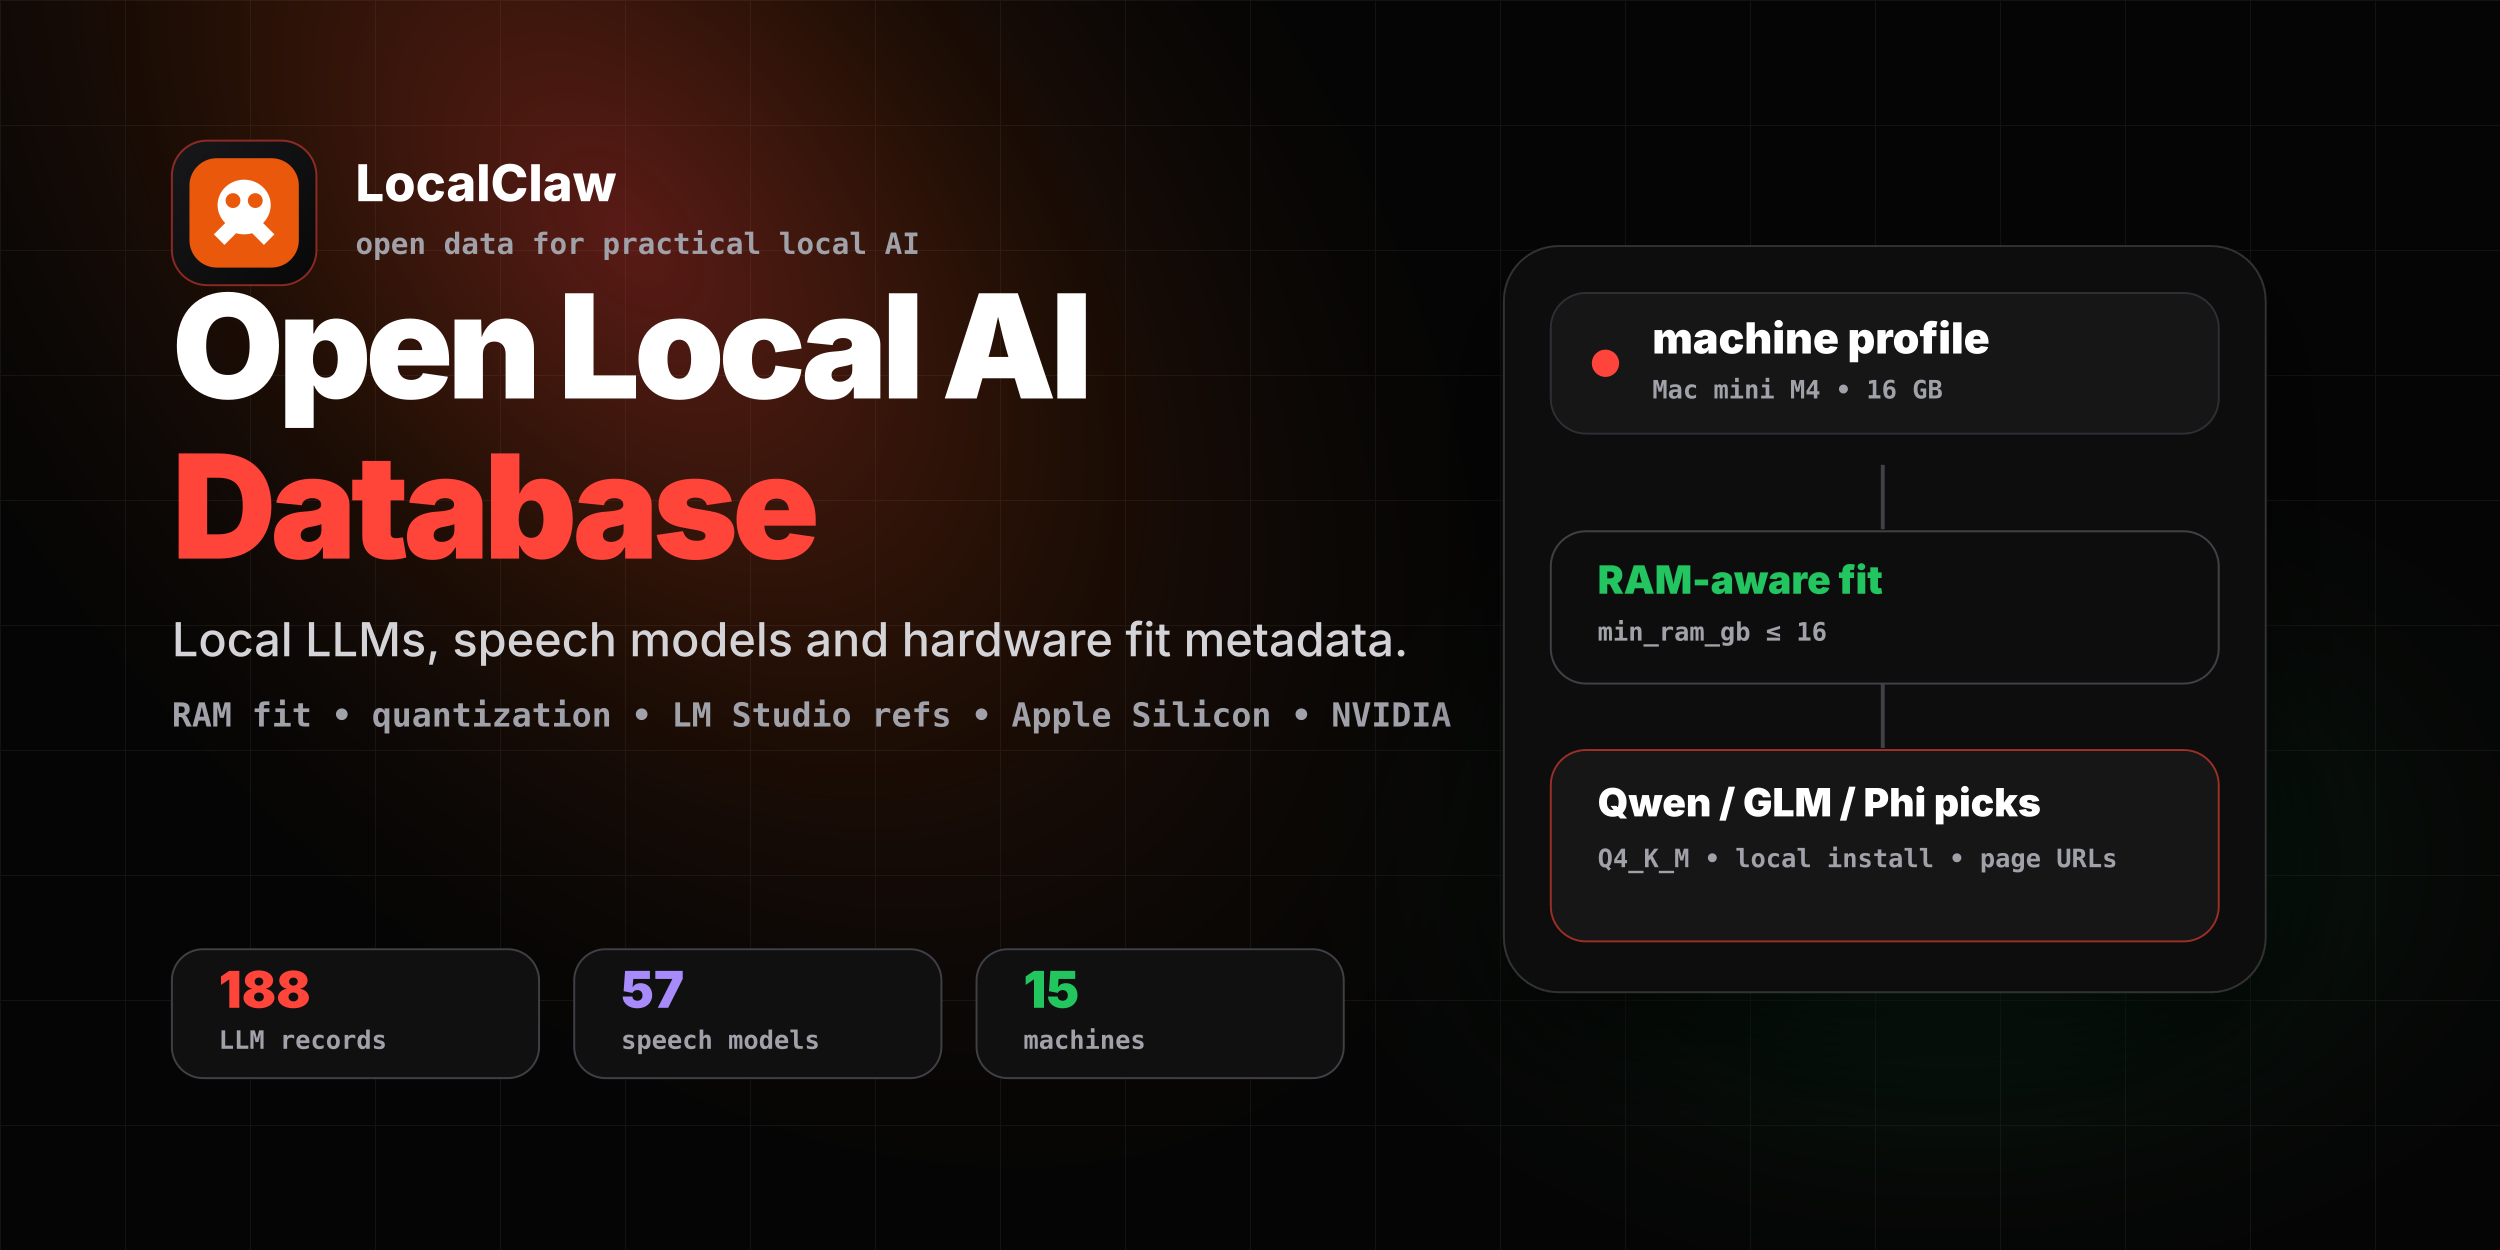
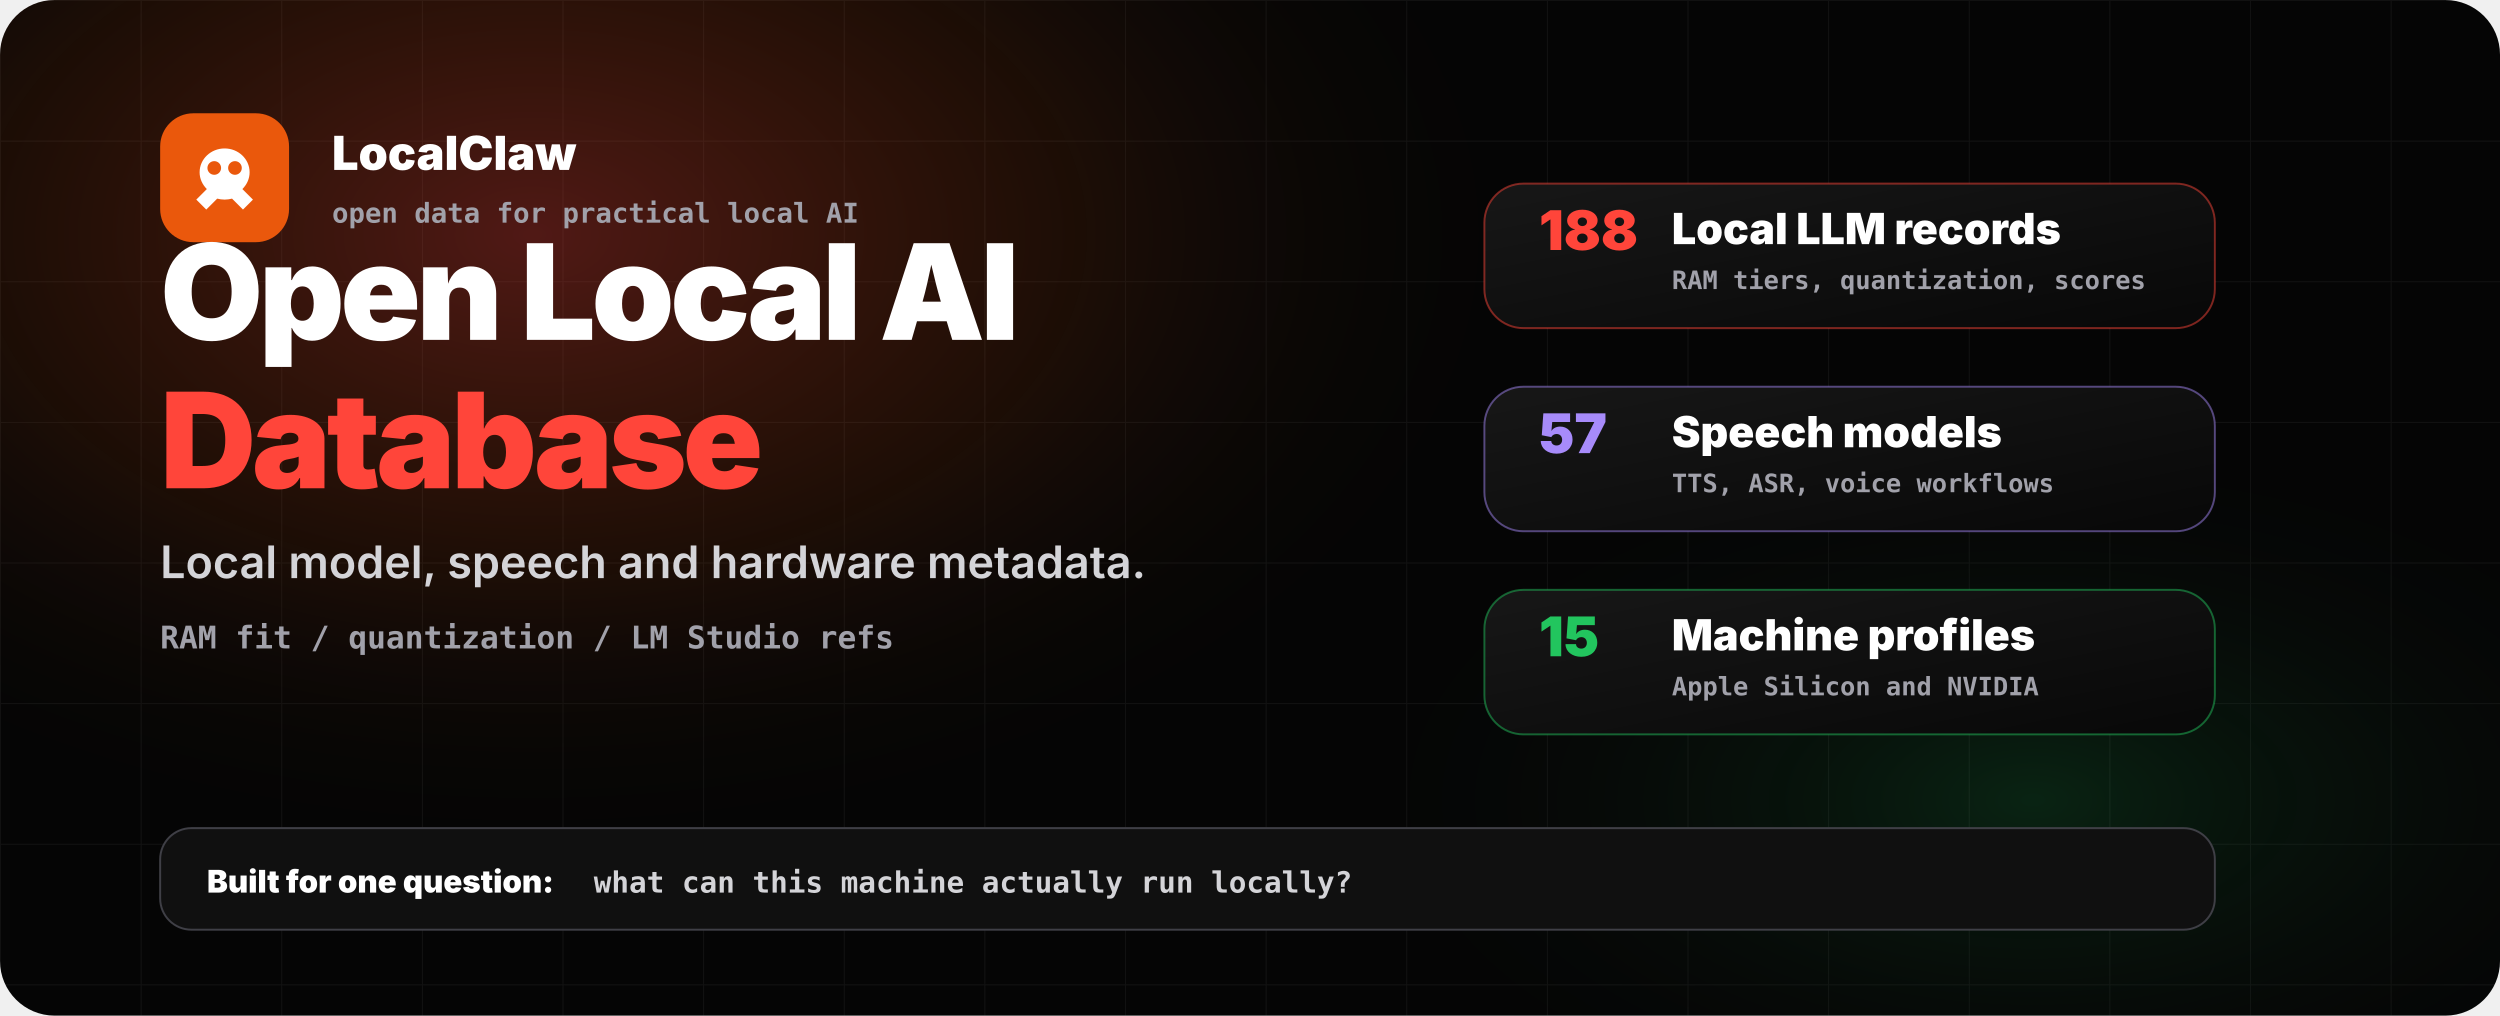
- <svg xmlns="http://www.w3.org/2000/svg" width="1280" height="640" viewBox="0 0 1280 640" fill="none" role="img" aria-labelledby="title desc">
+ <svg xmlns="http://www.w3.org/2000/svg" width="1280" height="520" viewBox="0 0 1280 520" fill="none" role="img" aria-labelledby="title desc">
  <defs>
-     <radialGradient id="glow" cx="0" cy="0" r="1" gradientUnits="userSpaceOnUse" gradientTransform="translate(320 120) rotate(50) scale(620 380)">
-       <stop stop-color="#ff453a" stop-opacity=".34" />
-       <stop offset=".45" stop-color="#ea580c" stop-opacity=".12" />
+     <radialGradient id="orangeGlow" cx="0" cy="0" r="1" gradientUnits="userSpaceOnUse" gradientTransform="translate(270 120) scale(520 320)">
+       <stop stop-color="#ff453a" stop-opacity=".30" />
+       <stop offset=".55" stop-color="#ea580c" stop-opacity=".10" />
      <stop offset="1" stop-color="#050505" stop-opacity="0" />
    </radialGradient>
-     <radialGradient id="greenGlow" cx="0" cy="0" r="1" gradientUnits="userSpaceOnUse" gradientTransform="translate(1000 440) scale(360 240)">
-       <stop stop-color="#22c55e" stop-opacity=".22" />
+     <radialGradient id="greenGlow" cx="0" cy="0" r="1" gradientUnits="userSpaceOnUse" gradientTransform="translate(1040 410) scale(360 190)">
+       <stop stop-color="#22c55e" stop-opacity=".16" />
      <stop offset="1" stop-color="#050505" stop-opacity="0" />
    </radialGradient>
-     <linearGradient id="panel" x1="0" y1="0" x2="1" y2="1">
-       <stop stop-color="#18181b" />
+     <pattern id="grid" width="72" height="72" patternUnits="userSpaceOnUse">
+       <path d="M72 0H0V72" stroke="#ffffff" stroke-opacity=".05" />
+     </pattern>
+     <linearGradient id="card" x1="0" y1="0" x2="1" y2="1">
+       <stop stop-color="#171717" />
      <stop offset="1" stop-color="#080808" />
    </linearGradient>
-     <pattern id="grid" width="64" height="64" patternUnits="userSpaceOnUse">
-       <path d="M64 0H0V64" stroke="#ffffff" stroke-opacity=".055" />
-     </pattern>
-     <filter id="softShadow" x="-20%" y="-20%" width="140%" height="140%">
-       <feDropShadow dx="0" dy="24" stdDeviation="28" flood-color="#000000" flood-opacity=".55" />
-     </filter>
  </defs>
-   <rect width="1280" height="640" fill="#050505" />
-   <rect width="1280" height="640" fill="url(#grid)" />
-   <rect width="1280" height="640" fill="url(#glow)" />
-   <rect width="1280" height="640" fill="url(#greenGlow)" />
-   <g transform="translate(88 72)">
-     <rect x="0" y="0" width="74" height="74" rx="18" fill="url(#panel)" stroke="#ff453a" stroke-opacity=".5" />
-     <rect x="9" y="9" width="56" height="56" rx="14" fill="#ea580c" />
-     <path d="M37 20c-7.5 0-13.6 5.8-13.6 13 0 3.5 1.5 6.8 3.9 9.2l-5.8 5.8 5.4 5.4 6-6c1.3.4 2.7.6 4.1.6s2.8-.2 4.1-.6l6 6 5.4-5.4-5.8-5.8c2.4-2.4 3.9-5.7 3.9-9.2 0-7.2-6.1-13-13.6-13Zm-5.7 14.5a3.8 3.8 0 1 1 0-7.6 3.8 3.8 0 0 1 0 7.6Zm11.4 0a3.8 3.8 0 1 1 0-7.6 3.8 3.8 0 0 1 0 7.6Z" fill="#fff" />
-     <text x="94" y="31" fill="#ffffff" font-family="Inter, Arial, sans-serif" font-size="26" font-weight="800">LocalClaw</text>
-     <text x="94" y="58" fill="#a1a1aa" font-family="ui-monospace, SFMono-Regular, Menlo, monospace" font-size="15" font-weight="700">open data for practical local AI</text>
+   <rect width="1280" height="520" rx="28" fill="#050505" />
+   <rect width="1280" height="520" rx="28" fill="url(#grid)" />
+   <rect width="1280" height="520" rx="28" fill="url(#orangeGlow)" />
+   <rect width="1280" height="520" rx="28" fill="url(#greenGlow)" />
+   <g transform="translate(82 58)">
+     <rect width="66" height="66" rx="17" fill="#ea580c" />
+     <path d="M33 18c-7 0-12.8 5.4-12.8 12.2 0 3.3 1.4 6.3 3.7 8.6l-5.4 5.4 5.1 5.1 5.6-5.6c1.2.3 2.5.5 3.8.5s2.6-.2 3.8-.5l5.6 5.6 5.1-5.1-5.4-5.4c2.3-2.3 3.7-5.3 3.7-8.6C45.8 23.4 40 18 33 18Zm-5.3 13.5a3.5 3.5 0 1 1 0-7 3.5 3.5 0 0 1 0 7Zm10.6 0a3.5 3.5 0 1 1 0-7 3.5 3.5 0 0 1 0 7Z" fill="#fff" />
+     <text x="88" y="29" fill="#ffffff" font-family="Inter, Arial, sans-serif" font-size="24" font-weight="850">LocalClaw</text>
+     <text x="88" y="56" fill="#a1a1aa" font-family="ui-monospace, SFMono-Regular, Menlo, monospace" font-size="14" font-weight="750">open data for practical local AI</text>
  </g>
-   <g transform="translate(88 204)">
-     <text fill="#ffffff" font-family="Inter, Arial, sans-serif" font-size="74" font-weight="900" letter-spacing="-3">
+   <g transform="translate(82 174)">
+     <text fill="#ffffff" font-family="Inter, Arial, sans-serif" font-size="68" font-weight="950" letter-spacing="-2.2">
      <tspan x="0" y="0">Open Local AI</tspan>
-       <tspan x="0" y="82" fill="#ff453a">Database</tspan>
+       <tspan x="0" y="76" fill="#ff453a">Database</tspan>
    </text>
-     <text x="0" y="132" fill="#d4d4d8" font-family="Inter, Arial, sans-serif" font-size="24" font-weight="500">
-       Local LLMs, speech models and hardware fit metadata.
-     </text>
-     <text x="0" y="168" fill="#a1a1aa" font-family="ui-monospace, SFMono-Regular, Menlo, monospace" font-size="17" font-weight="700">
-       RAM fit • quantization • LM Studio refs • Apple Silicon • NVIDIA
-     </text>
+     <text x="0" y="122" fill="#d4d4d8" font-family="Inter, Arial, sans-serif" font-size="23" font-weight="600">Local model, speech and hardware metadata.</text>
+     <text x="0" y="158" fill="#a1a1aa" font-family="ui-monospace, SFMono-Regular, Menlo, monospace" font-size="16" font-weight="800">RAM fit / quantization / LM Studio refs</text>
  </g>
-   <g transform="translate(88 486)">
-     <rect width="188" height="66" rx="16" fill="#101010" stroke="#3f3f46" />
-     <text x="24" y="30" fill="#ff453a" font-family="Inter, Arial, sans-serif" font-size="26" font-weight="900">188</text>
-     <text x="24" y="51" fill="#a1a1aa" font-family="ui-monospace, SFMono-Regular, Menlo, monospace" font-size="13" font-weight="800">LLM records</text>
-     <rect x="206" width="188" height="66" rx="16" fill="#101010" stroke="#3f3f46" />
-     <text x="230" y="30" fill="#a78bfa" font-family="Inter, Arial, sans-serif" font-size="26" font-weight="900">57</text>
-     <text x="230" y="51" fill="#a1a1aa" font-family="ui-monospace, SFMono-Regular, Menlo, monospace" font-size="13" font-weight="800">speech models</text>
-     <rect x="412" width="188" height="66" rx="16" fill="#101010" stroke="#3f3f46" />
-     <text x="436" y="30" fill="#22c55e" font-family="Inter, Arial, sans-serif" font-size="26" font-weight="900">15</text>
-     <text x="436" y="51" fill="#a1a1aa" font-family="ui-monospace, SFMono-Regular, Menlo, monospace" font-size="13" font-weight="800">machines</text>
+   <g transform="translate(760 94)">
+     <rect width="374" height="74" rx="20" fill="url(#card)" stroke="#ff453a" stroke-opacity=".48" />
+     <text x="28" y="34" fill="#ff453a" font-family="Inter, Arial, sans-serif" font-size="28" font-weight="950">188</text>
+     <text x="96" y="31" fill="#ffffff" font-family="Inter, Arial, sans-serif" font-size="22" font-weight="850">Local LLM records</text>
+     <text x="96" y="54" fill="#a1a1aa" font-family="ui-monospace, SFMono-Regular, Menlo, monospace" font-size="13" font-weight="750">RAM tiers, quantization, scores</text>
+     <rect y="104" width="374" height="74" rx="20" fill="url(#card)" stroke="#a78bfa" stroke-opacity=".48" />
+     <text x="28" y="138" fill="#a78bfa" font-family="Inter, Arial, sans-serif" font-size="28" font-weight="950">57</text>
+     <text x="96" y="135" fill="#ffffff" font-family="Inter, Arial, sans-serif" font-size="22" font-weight="850">Speech models</text>
+     <text x="96" y="158" fill="#a1a1aa" font-family="ui-monospace, SFMono-Regular, Menlo, monospace" font-size="13" font-weight="750">TTS, ASR, voice workflows</text>
+     <rect y="208" width="374" height="74" rx="20" fill="url(#card)" stroke="#22c55e" stroke-opacity=".48" />
+     <text x="28" y="242" fill="#22c55e" font-family="Inter, Arial, sans-serif" font-size="28" font-weight="950">15</text>
+     <text x="96" y="239" fill="#ffffff" font-family="Inter, Arial, sans-serif" font-size="22" font-weight="850">Machine profiles</text>
+     <text x="96" y="262" fill="#a1a1aa" font-family="ui-monospace, SFMono-Regular, Menlo, monospace" font-size="13" font-weight="750">Apple Silicon and NVIDIA</text>
  </g>
-   <g transform="translate(770 126)" filter="url(#softShadow)">
-     <rect width="390" height="382" rx="28" fill="#0b0b0b" stroke="#333" />
-     <rect x="24" y="24" width="342" height="72" rx="18" fill="#141414" stroke="#2f2f35" />
-     <circle cx="52" cy="60" r="7" fill="#ff453a" />
-     <text x="76" y="55" fill="#fff" font-family="Inter, Arial, sans-serif" font-size="22" font-weight="850">machine profile</text>
-     <text x="76" y="78" fill="#a1a1aa" font-family="ui-monospace, SFMono-Regular, Menlo, monospace" font-size="13" font-weight="700">Mac mini M4 • 16 GB</text>
-     <path d="M194 112V145" stroke="#3f3f46" stroke-width="2" />
-     <rect x="24" y="146" width="342" height="78" rx="18" fill="#111" stroke="#3f3f46" />
-     <text x="48" y="178" fill="#22c55e" font-family="Inter, Arial, sans-serif" font-size="20" font-weight="850">RAM-aware fit</text>
-     <text x="48" y="202" fill="#a1a1aa" font-family="ui-monospace, SFMono-Regular, Menlo, monospace" font-size="13" font-weight="700">min_ram_gb ≤ 16</text>
-     <path d="M194 224V257" stroke="#3f3f46" stroke-width="2" />
-     <rect x="24" y="258" width="342" height="98" rx="18" fill="#141414" stroke="#ff453a" stroke-opacity=".58" />
-     <text x="48" y="292" fill="#fff" font-family="Inter, Arial, sans-serif" font-size="20" font-weight="850">Qwen / GLM / Phi picks</text>
-     <text x="48" y="318" fill="#a1a1aa" font-family="ui-monospace, SFMono-Regular, Menlo, monospace" font-size="13" font-weight="700">Q4_K_M • local install • page URLs</text>
+   <g transform="translate(82 424)">
+     <rect width="1052" height="52" rx="16" fill="#101010" stroke="#3f3f46" />
+     <text x="24" y="33" fill="#ffffff" font-family="Inter, Arial, sans-serif" font-size="16" font-weight="850">Built for one question:</text>
+     <text x="222" y="33" fill="#d4d4d8" font-family="ui-monospace, SFMono-Regular, Menlo, monospace" font-size="15" font-weight="800">what can this machine actually run locally?</text>
  </g>
</svg>
